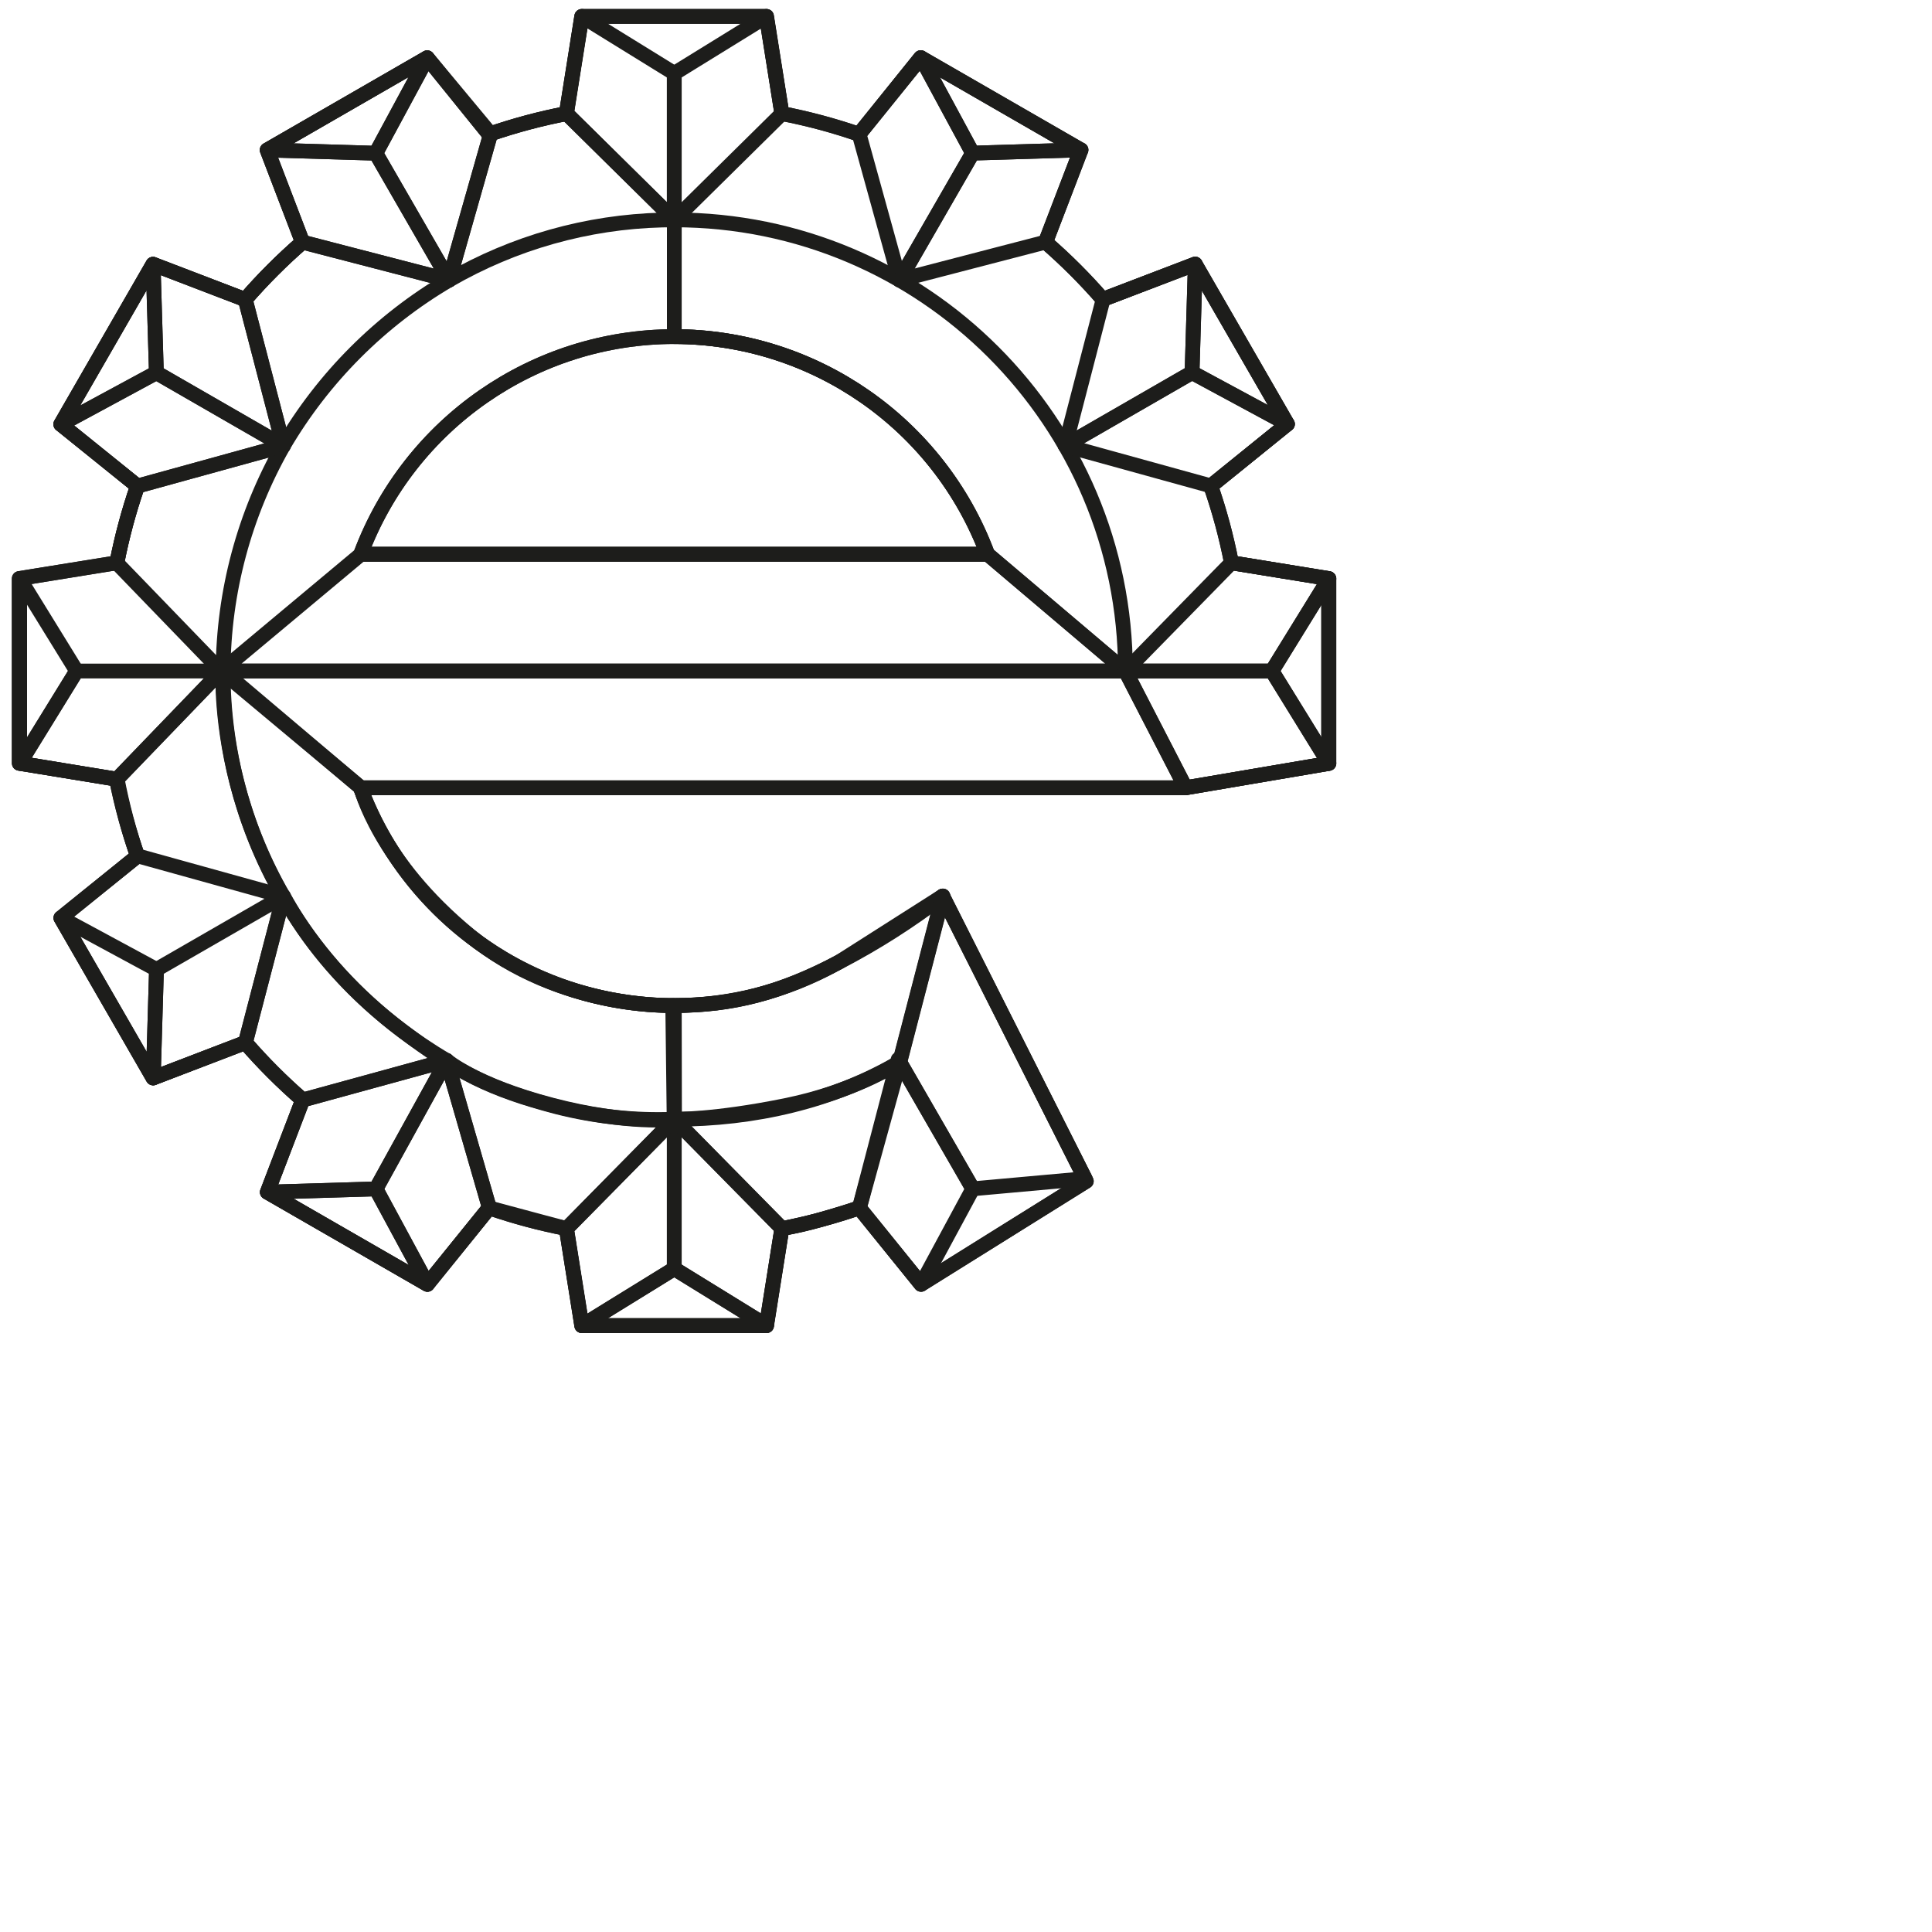
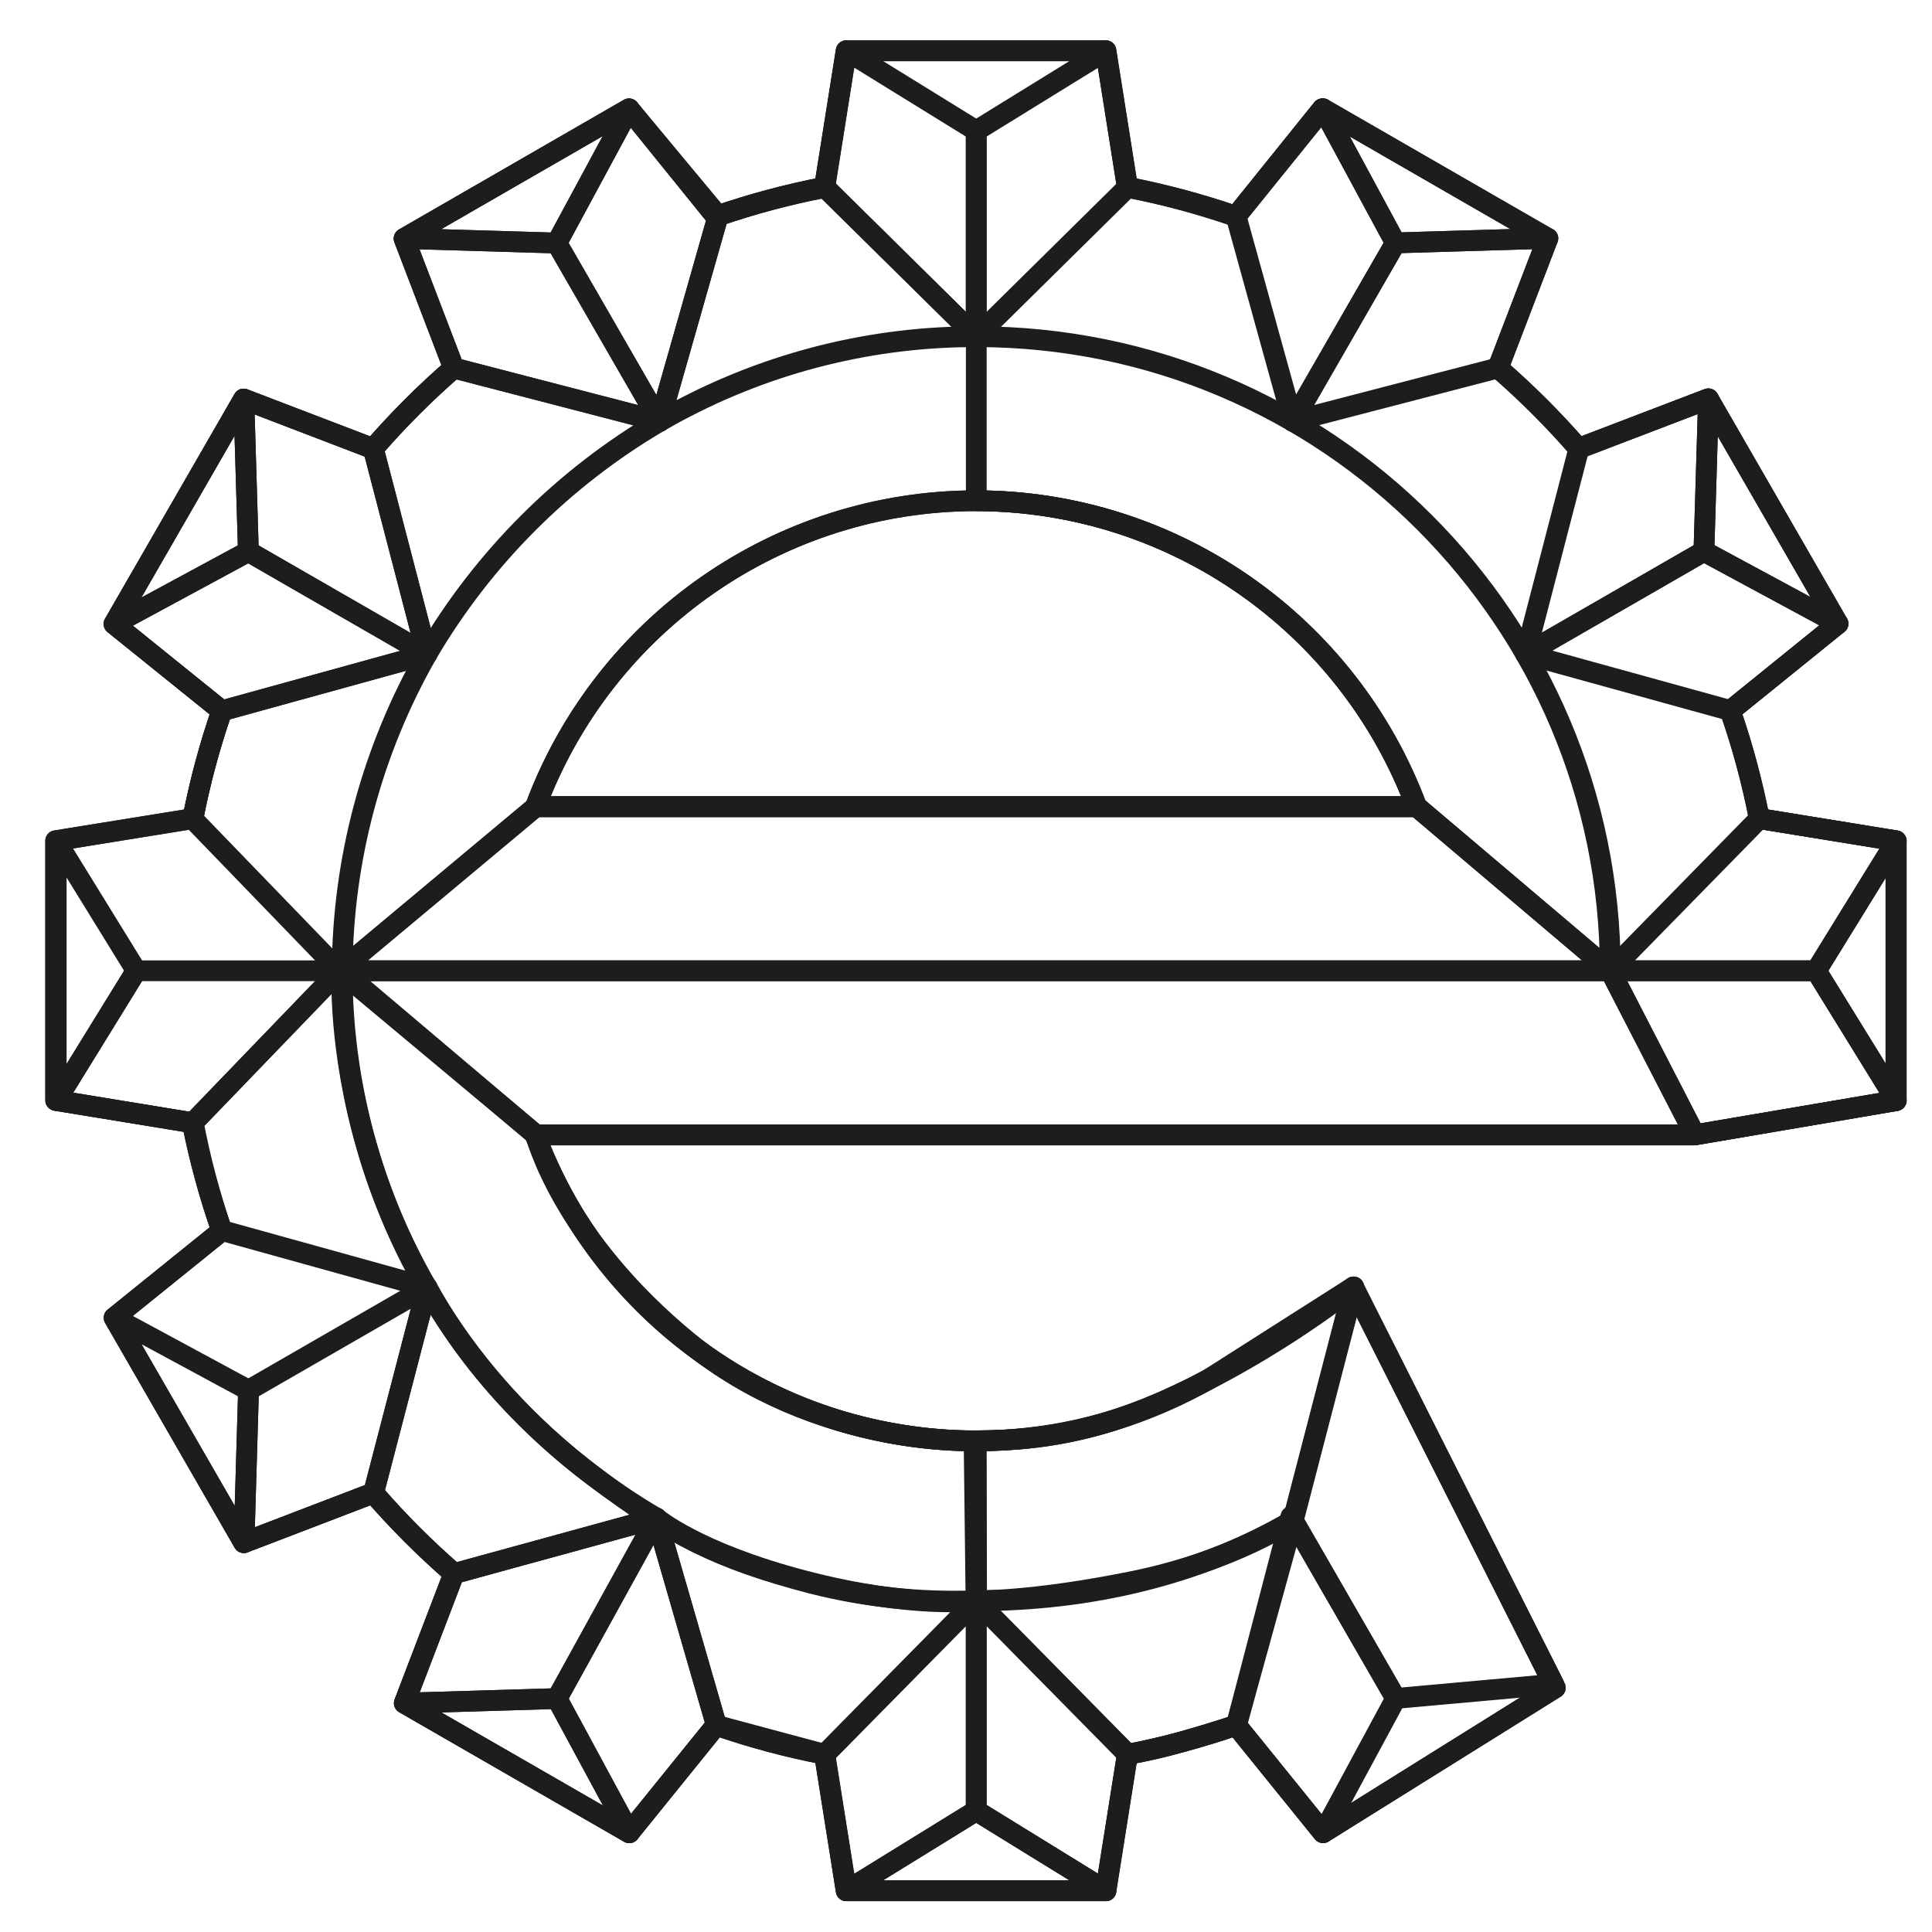
<svg xmlns="http://www.w3.org/2000/svg" width="512" height="512" version="1.1" id="svg254">
+   <defs id="defs1" />
  <style id="style161">
       .cls-1{
            fill:none;
            stroke: #1d1d1b;
            stroke-linejoin: round;
            stroke-width:3px;
       }
       @media (prefers-color-scheme: light){
            .cls-1 {stroke: #1d1d1b !important};
       }
       @media (prefers-color-scheme: dark){
            .cls-1 {stroke: #fdfdfb !important};
       }
    </style>
-   <g id="Layer_1" data-name="Layer 1" transform="matrix(1.305228,0,0,1.305228,-83.65063,-43.77562)">
+   <g id="Layer_1" data-name="Layer 1" transform="matrix(1.834385,0,0,1.834385,-109.9833,-54.18393)">
    <path class="cls-1" d="m 314.12,147.8 a 114.33,114.33 0 0 0 -4.2,-15.59 L 325.46,119.64 306.73,87.16 288,94.32 A 116.18,116.18 0 0 0 276.36,82.69 L 283.53,64 251,45.25 238.49,60.79 a 114.38,114.38 0 0 0 -15.67,-4.2 L 219.69,36.87 H 182.2 l -3.13,19.72 a 113.4,113.4 0 0 0 -15.7,4.21 L 150.81,45.27 118.33,64 125.49,82.72 A 116.27,116.27 0 0 0 113.85,94.36 L 95.14,87.19 76.42,119.68 92,132.23 A 114.38,114.38 0 0 0 87.82,147.8 L 68,151 v 37.5 l 19.74,3.23 A 114.33,114.33 0 0 0 92,207.35 l -15.56,12.56 18.72,32.49 18.71,-7.17 a 117.54,117.54 0 0 0 11.65,11.65 l -7.16,18.71 32.48,18.71 12.56,-15.53 a 114.38,114.38 0 0 0 15.67,4.2 l 3.13,19.72 h 37.49 L 222.82,283 a 115.21,115.21 0 0 0 15.71,-4.22 l 12.56,15.53 33.56,-20.94 -29.2,-57.88 a 177.54,177.54 0 0 1 -21,13.37 c -11.76,6.31 -21.76,8.84 -33.55,8.84 a 68,68 0 0 1 -63.62,-44.2 h 167.48 l 29.1,-4.95 V 151 Z" id="path167" />
    <path class="cls-1" d="m 200.94,101.88 a 68,68 0 0 1 63.63,44.2 H 137.32 a 68,68 0 0 1 63.62,-44.2 z" id="path169" />
    <path class="cls-1" d="m 314.12,147.8 a 114.33,114.33 0 0 0 -4.2,-15.59 L 325.46,119.64 306.73,87.16 288,94.32 A 116.18,116.18 0 0 0 276.36,82.69 L 283.53,64 251,45.25 238.49,60.79 a 114.38,114.38 0 0 0 -15.67,-4.2 L 219.69,36.87 H 182.2 l -3.13,19.72 a 113.4,113.4 0 0 0 -15.7,4.21 L 150.81,45.27 118.33,64 125.49,82.72 A 116.27,116.27 0 0 0 113.85,94.36 L 95.14,87.19 76.42,119.68 92,132.23 A 114.38,114.38 0 0 0 87.82,147.8 L 68,151 v 37.5 l 19.74,3.23 A 114.33,114.33 0 0 0 92,207.35 l -15.56,12.56 18.72,32.49 18.71,-7.17 a 117.54,117.54 0 0 0 11.65,11.65 l -7.16,18.71 32.48,18.71 12.56,-15.53 a 114.38,114.38 0 0 0 15.67,4.2 l 3.13,19.72 h 37.49 L 222.82,283 a 115.21,115.21 0 0 0 15.71,-4.22 l 12.56,15.53 33.56,-20.94 -29.2,-57.88 -21,13.37 A 67.94,67.94 0 0 1 137.28,193.5 h 167.48 l 29.1,-4.95 V 151 Z M 200.94,101.88 a 68,68 0 0 1 63.63,44.2 H 137.32 a 68,68 0 0 1 63.62,-44.2 z" id="path171" />
    <path class="cls-1" d="M 292.59,169.78 A 91.6,91.6 0 0 0 201,78.18 v 23.7 a 68,68 0 0 1 63.63,44.2 z" id="path173" />
    <path class="cls-1" d="m 121.65,215.52 -7.72,29.67 a 114.69,114.69 0 0 0 11.66,11.67 l 29.21,-8 C 141.23,240.91 129,229.07 121.65,215.52 Z" id="path175" />
    <path class="cls-1" d="m 109.39,169.78 a 93.24,93.24 0 0 1 12.23,-45.72 L 92,132.23 a 116.33,116.33 0 0 0 -4.19,15.63 L 109,169.78 87.87,191.7 A 114.38,114.38 0 0 0 92,207.3 l 29.61,8.22 a 91.1,91.1 0 0 1 -12.22,-45.74 z" id="path177" />
    <path class="cls-1" d="M 201,78.18 179.15,56.62 a 115,115 0 0 0 -15.45,4.1 l -8.45,29.7 a 91.07,91.07 0 0 1 43.28,-12.21 z" id="path179" />
    <path class="cls-1" d="m 121.62,124.06 a 94.19,94.19 0 0 1 33.63,-33.64 l -29.71,-7.71 v 0 a 114.5,114.5 0 0 0 -11.65,11.66 z" id="path181" />
-     <polygon class="cls-1" points="304.81,193.48 292.59,169.78 109,169.78 137.37,193.48 " id="polygon183" />
-     <polygon class="cls-1" points="200.99,78.18 179.12,56.59 182.25,36.86 200.99,48.43 " id="polygon185" />
-     <polygon class="cls-1" points="238.53,60.79 246.72,90.4 261.56,64.63 251.09,45.25 " id="polygon187" />
-     <polygon class="cls-1" points="92,132.23 121.62,124.06 95.84,109.21 76.47,119.68 " id="polygon189" />
-     <polygon class="cls-1" points="288.06,94.32 280.36,124.02 306.12,109.18 306.78,87.16 " id="polygon191" />
-     <polygon class="cls-1" points="113.92,245.23 121.65,215.52 95.86,230.38 95.21,252.4 " id="polygon193" />
-     <polygon class="cls-1" points="238.58,278.76 246.45,248.63 261.6,274.91 251.14,294.29 " id="polygon195" />
-     <polygon class="cls-1" points="155.25,90.42 140.39,64.65 118.37,63.99 125.54,82.71 " id="polygon197" />
-     <polygon class="cls-1" points="68.08,188.53 79.64,169.78 109,169.78 87.82,191.76 " id="polygon199" />
+     <polygon class="cls-1" points="137.37,193.48 304.81,193.48 292.59,169.78 109,169.78 " id="polygon183" />
+     <polygon class="cls-1" points="200.99,48.43 200.99,78.18 179.12,56.59 182.25,36.86 " id="polygon185" />
+     <polygon class="cls-1" points="251.09,45.25 238.53,60.79 246.72,90.4 261.56,64.63 " id="polygon187" />
+     <polygon class="cls-1" points="76.47,119.68 92,132.23 121.62,124.06 95.84,109.21 " id="polygon189" />
+     <polygon class="cls-1" points="306.78,87.16 288.06,94.32 280.36,124.02 306.12,109.18 " id="polygon191" />
+     <polygon class="cls-1" points="95.21,252.4 113.92,245.23 121.65,215.52 95.86,230.38 " id="polygon193" />
+     <polygon class="cls-1" points="251.14,294.29 238.58,278.76 246.45,248.63 261.6,274.91 " id="polygon195" />
+     <polygon class="cls-1" points="125.54,82.71 155.25,90.42 140.39,64.65 118.37,63.99 " id="polygon197" />
+     <polygon class="cls-1" points="87.82,191.76 68.08,188.53 79.64,169.78 109,169.78 " id="polygon199" />
    <polygon class="cls-1" points="76.48,219.91 95.86,230.38 95.21,252.4 " id="polygon201" />
-     <polygon class="cls-1" points="118.4,275.59 125.56,256.88 154.8,248.85 140.42,274.93 " id="polygon203" />
+     <polygon class="cls-1" points="140.42,274.93 118.4,275.59 125.56,256.88 154.8,248.85 " id="polygon203" />
    <polygon class="cls-1" points="150.89,294.31 140.42,274.93 118.4,275.59 " id="polygon205" />
-     <polygon class="cls-1" points="182.25,302.69 179.12,282.97 200.99,260.79 200.99,291.13 " id="polygon207" />
-     <polygon class="cls-1" points="292.59,169.78 304.81,193.48 333.91,188.53 322.34,169.78 " id="polygon209" />
+     <polygon class="cls-1" points="200.99,291.13 182.25,302.69 179.12,282.97 200.99,260.79 " id="polygon207" />
+     <polygon class="cls-1" points="322.34,169.78 292.59,169.78 304.81,193.48 333.91,188.53 " id="polygon209" />
    <path class="cls-1" d="m 201,237.68 c 11.78,0 21.29,-2.45 33.55,-8.84 a 142.16,142.16 0 0 0 21,-13.38 l -8.75,33.69 c -13.62,8 -29.64,11.64 -45.76,11.64 z" id="path211" />
    <polygon class="cls-1" points="79.64,169.78 68.08,151.03 68.08,188.53 " id="polygon213" />
    <polygon class="cls-1" points="95.84,109.21 95.18,87.19 76.47,119.68 " id="polygon215" />
    <polygon class="cls-1" points="140.39,64.65 150.85,45.27 118.37,63.99 " id="polygon217" />
-     <polygon class="cls-1" points="264.62,146.08 137.37,146.08 109,169.78 292.59,169.78 " id="polygon219" />
-     <polygon class="cls-1" points="280.36,124.02 306.12,109.18 325.5,119.64 309.97,132.2 " id="polygon221" />
-     <polygon class="cls-1" points="283.58,63.97 276.42,82.68 246.72,90.4 261.56,64.63 " id="polygon223" />
-     <polygon class="cls-1" points="200.99,48.43 219.74,36.86 222.86,56.59 200.99,78.18 " id="polygon225" />
-     <polygon class="cls-1" points="255.5,215.46 284.42,272.85 261.6,274.91 246.75,249.15 " id="polygon227" />
-     <polygon class="cls-1" points="200.99,291.13 200.99,260.79 222.86,282.98 219.74,302.69 " id="polygon229" />
-     <polygon class="cls-1" points="150.89,294.31 163.45,278.77 154.8,248.85 140.42,274.93 " id="polygon231" />
+     <polygon class="cls-1" points="292.59,169.78 264.62,146.08 137.37,146.08 109,169.78 " id="polygon219" />
+     <polygon class="cls-1" points="309.97,132.2 280.36,124.02 306.12,109.18 325.5,119.64 " id="polygon221" />
+     <polygon class="cls-1" points="261.56,64.63 283.58,63.97 276.42,82.68 246.72,90.4 " id="polygon223" />
+     <polygon class="cls-1" points="200.99,78.18 200.99,48.43 219.74,36.86 222.86,56.59 " id="polygon225" />
+     <polygon class="cls-1" points="246.75,249.15 255.5,215.46 284.42,272.85 261.6,274.91 " id="polygon227" />
+     <polygon class="cls-1" points="219.74,302.69 200.99,291.13 200.99,260.79 222.86,282.98 " id="polygon229" />
+     <polygon class="cls-1" points="140.42,274.93 150.89,294.31 163.45,278.77 154.8,248.85 " id="polygon231" />
    <path class="cls-1" d="m 154.8,248.85 c 0,0 5.78,5 21.36,9.07 15.58,4.07 24.84,2.87 24.84,2.87 L 179.12,283 163.45,278.8 Z" id="path233" />
    <polygon class="cls-1" points="251.09,45.25 261.56,64.63 283.58,63.97 " id="polygon235" />
    <polygon class="cls-1" points="306.78,87.16 306.12,109.18 325.5,119.64 " id="polygon237" />
    <polygon class="cls-1" points="322.34,169.78 333.91,151.03 333.91,188.53 " id="polygon239" />
    <path class="cls-1" d="m 137.36,193.48 -28,-23.7 c 0,0 -2.51,43.71 36.43,73.07 11.19,8.44 17.83,11.87 31.45,15.44 a 83.43,83.43 0 0 0 23.72,2.5 l -0.28,-23.11 c 0,0 -22.79,0.88 -41.13,-14.13 -18.63,-15.27 -22.19,-30.07 -22.19,-30.07 z" id="path241" />
    <polygon class="cls-1" points="219.74,302.69 200.99,291.13 182.25,302.69 " id="polygon243" />
    <path class="cls-1" d="m 201,260.79 c 0,0 7.91,0.19 22.54,-2.77 14.63,-2.96 23.22,-8.87 23.22,-8.87 l -8.17,29.61 c 0,0 -3,1 -7.88,2.41 a 64.42,64.42 0 0 1 -7.84,1.81 z" id="path245" />
-     <polygon class="cls-1" points="163.7,60.72 150.85,45.27 140.39,64.65 155.25,90.42 " id="polygon247" />
-     <polygon class="cls-1" points="95.84,109.21 121.62,124.06 113.89,94.35 95.18,87.19 " id="polygon249" />
-     <polygon class="cls-1" points="322.34,169.78 292.59,169.78 314.12,147.8 333.91,151.03 " id="polygon251" />
+     <polygon class="cls-1" points="155.25,90.42 163.7,60.72 150.85,45.27 140.39,64.65 " id="polygon247" />
+     <polygon class="cls-1" points="95.18,87.19 95.84,109.21 121.62,124.06 113.89,94.35 " id="polygon249" />
+     <polygon class="cls-1" points="333.91,151.03 322.34,169.78 292.59,169.78 314.12,147.8 " id="polygon251" />
  </g>
</svg>
